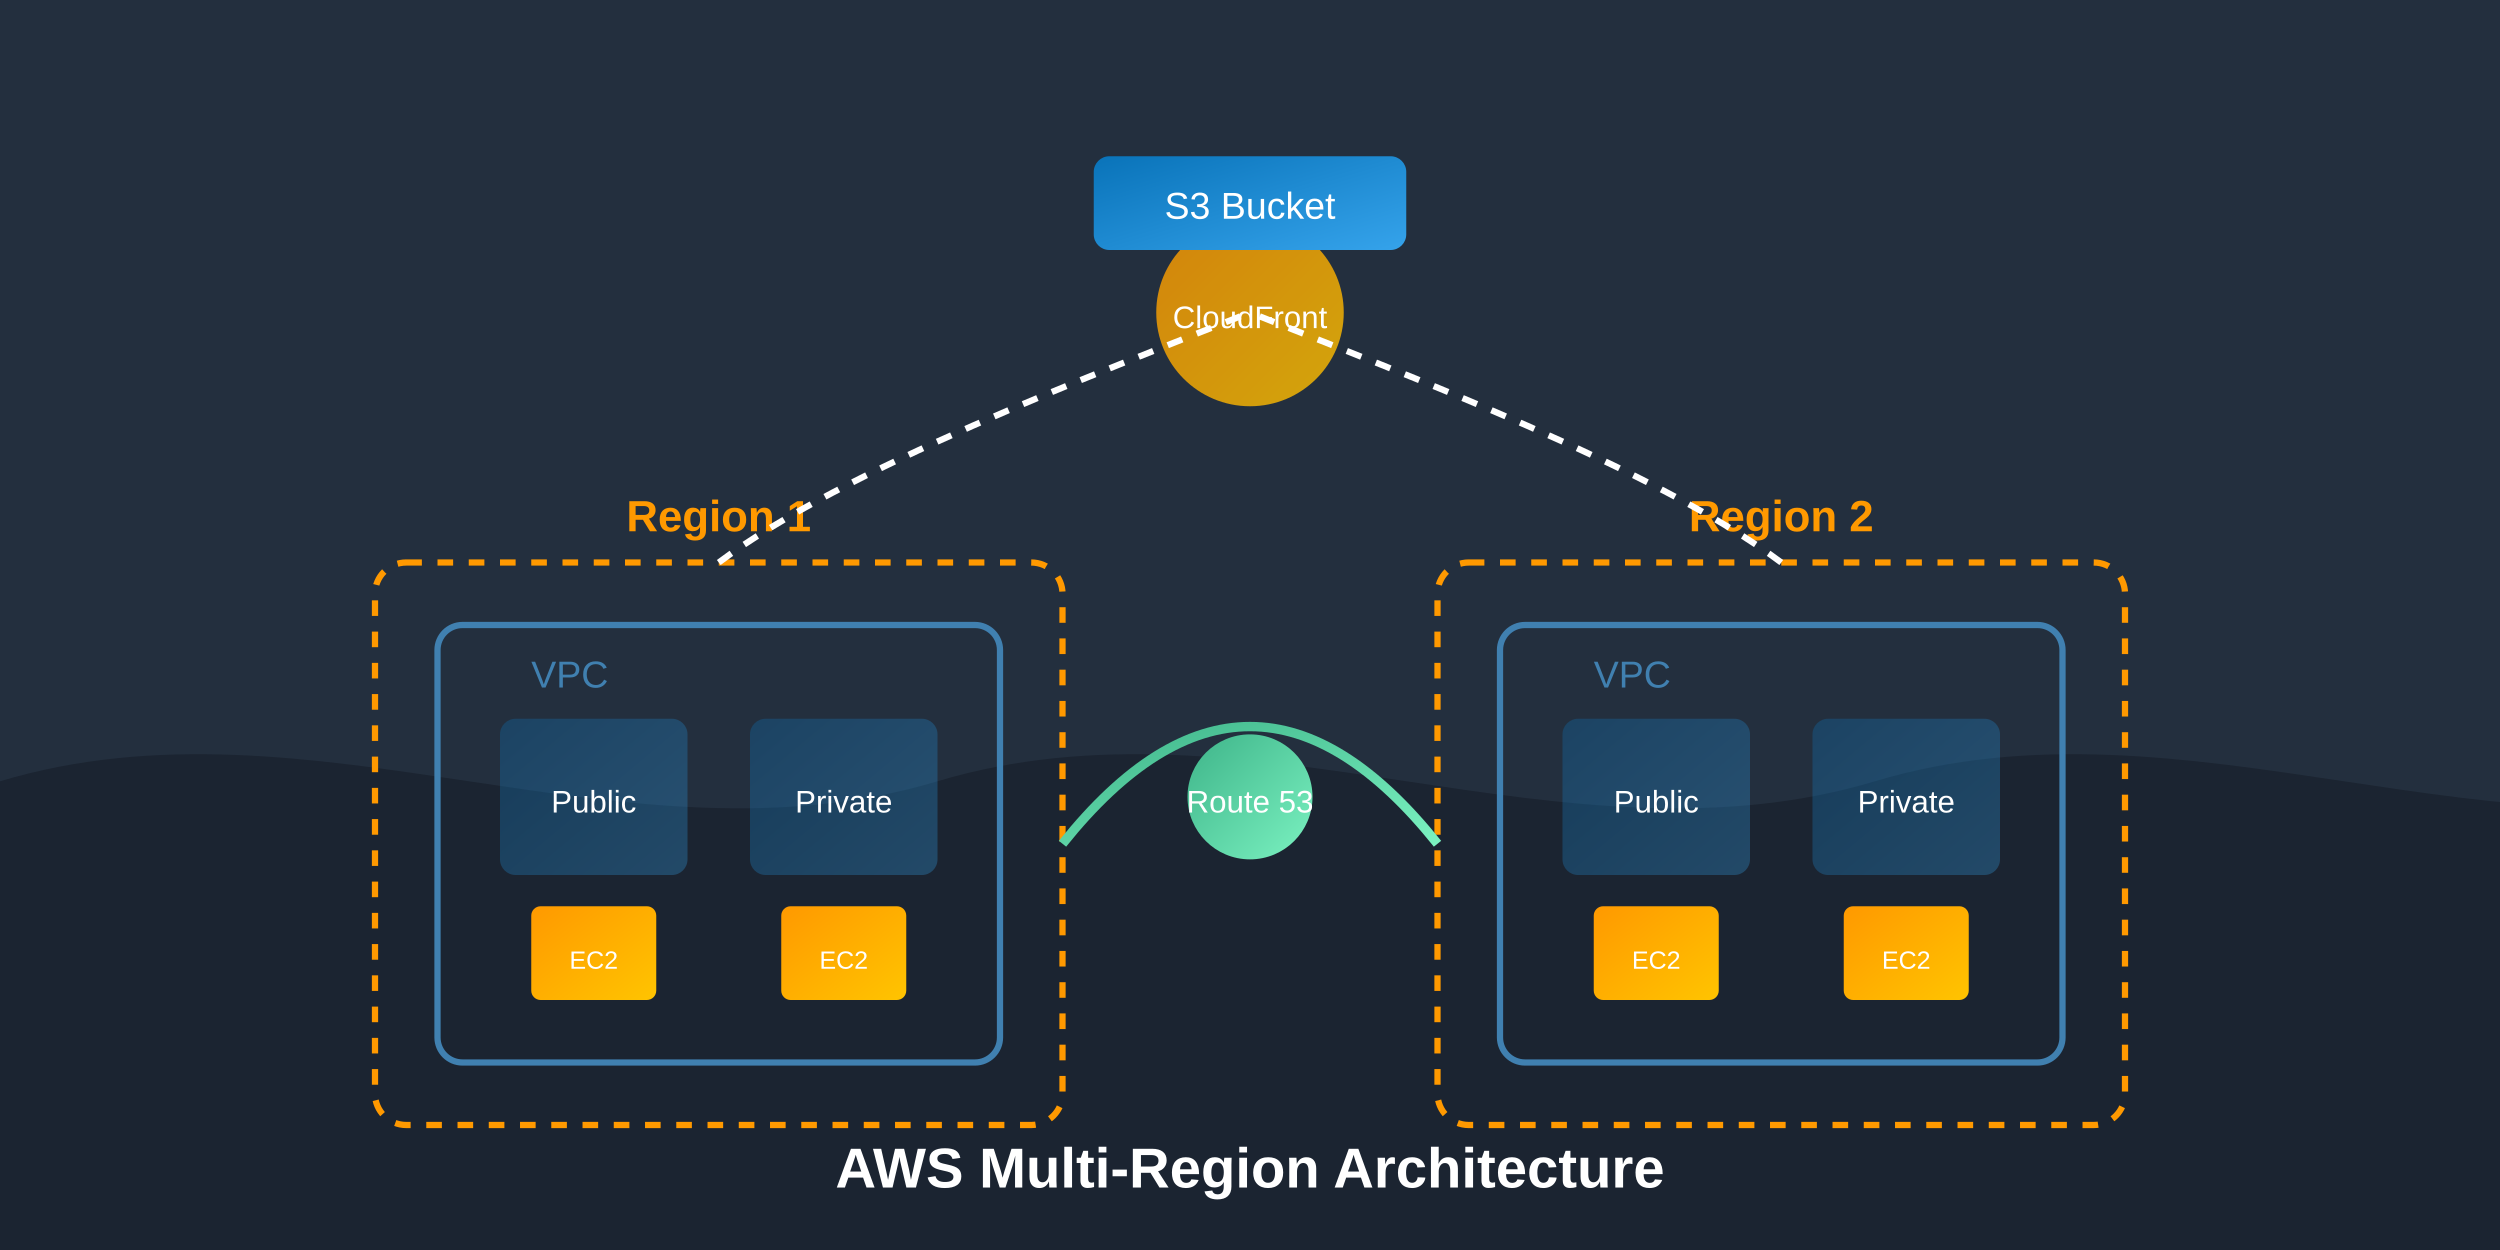
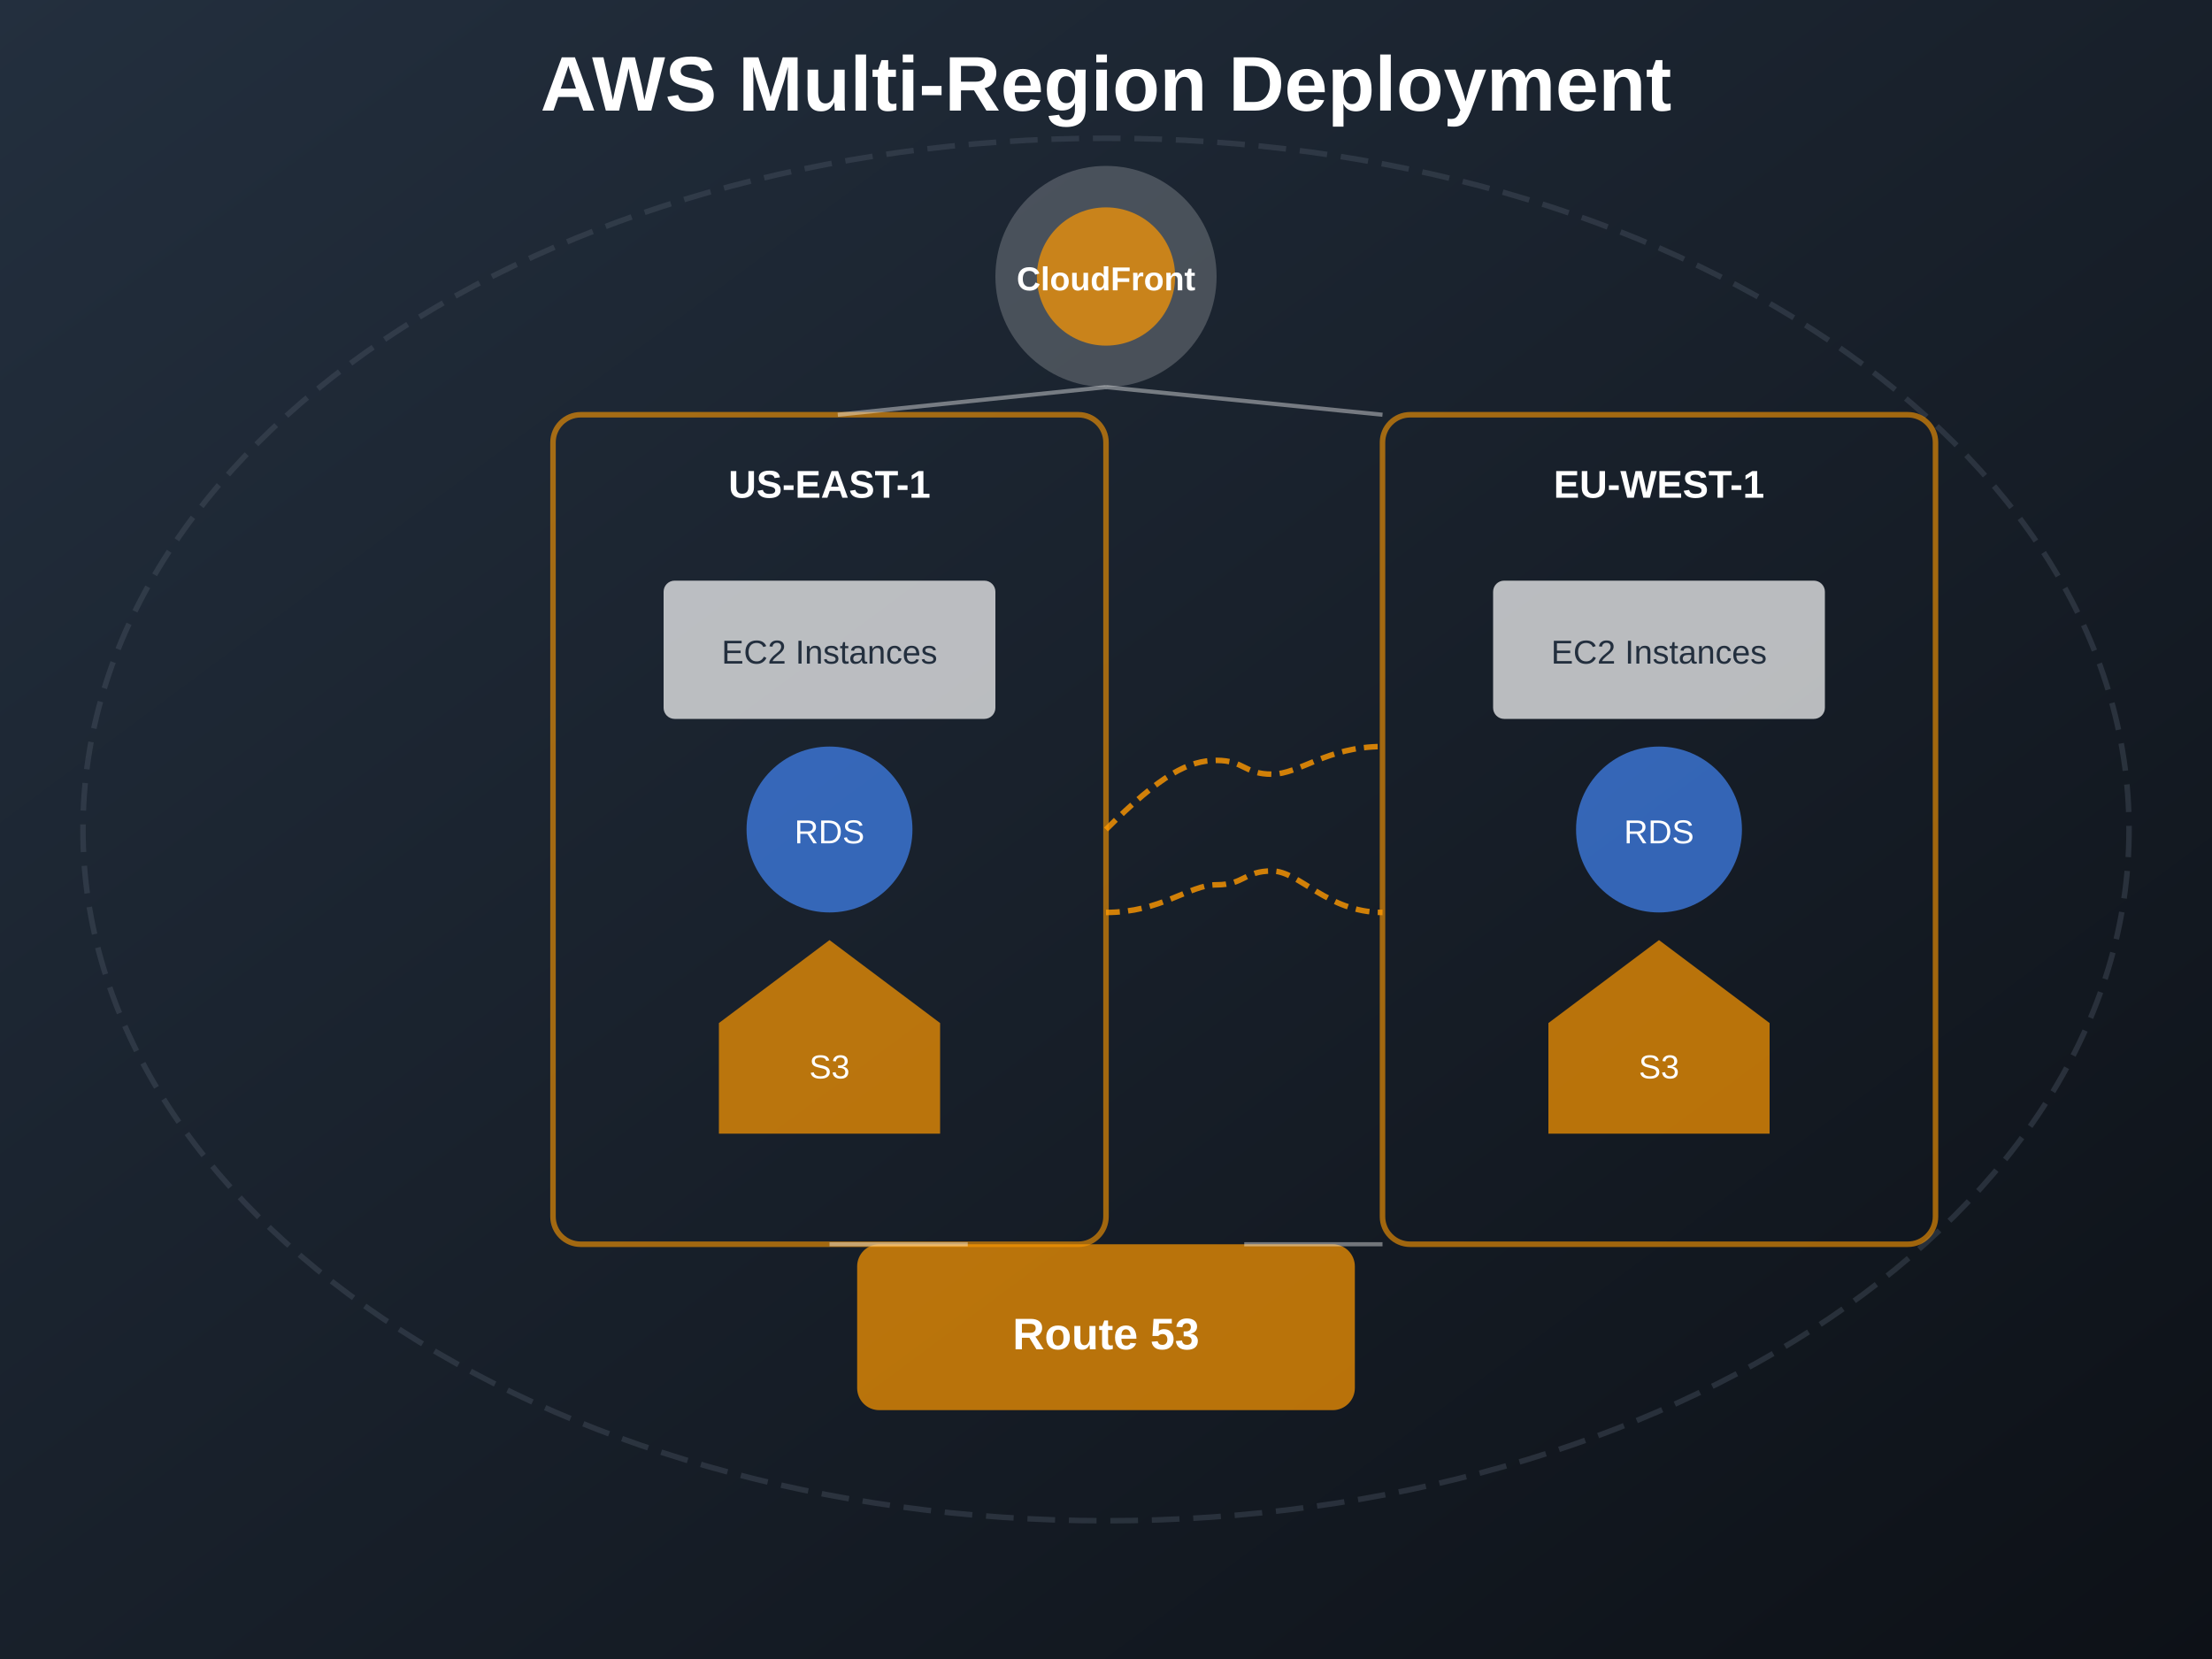
- <svg xmlns="http://www.w3.org/2000/svg" width="800" height="400" viewBox="0 0 800 400">
+ <svg xmlns="http://www.w3.org/2000/svg" width="800px" height="600px" viewBox="0 0 800 600" version="1.1">
  <defs>
-     <linearGradient id="gradientOrange" x1="0%" y1="0%" x2="100%" y2="100%">
-       <stop offset="0%" style="stop-color:#FF9900;stop-opacity:1" />
-       <stop offset="100%" style="stop-color:#FFC400;stop-opacity:1" />
+     <linearGradient x1="0%" y1="0%" x2="100%" y2="100%" id="gradientBackground">
+       <stop stop-color="#232F3E" offset="0%" />
+       <stop stop-color="#0D1117" offset="100%" />
    </linearGradient>
-     <linearGradient id="gradientBlue" x1="0%" y1="0%" x2="100%" y2="100%">
-       <stop offset="0%" style="stop-color:#0973B9;stop-opacity:1" />
-       <stop offset="100%" style="stop-color:#35A3EB;stop-opacity:1" />
-     </linearGradient>
-     <linearGradient id="gradientGreen" x1="0%" y1="0%" x2="100%" y2="100%">
-       <stop offset="0%" style="stop-color:#3EB489;stop-opacity:1" />
-       <stop offset="100%" style="stop-color:#7BF2C1;stop-opacity:1" />
+     <linearGradient x1="0%" y1="0%" x2="100%" y2="100%" id="awsOrange">
+       <stop stop-color="#FF9900" offset="0%" />
+       <stop stop-color="#FFC400" offset="100%" />
    </linearGradient>
  </defs>
-   <rect width="800" height="400" fill="#232F3E" />
-   <path d="M0,250 C100,220 200,280 300,250 C400,220 500,280 600,250 C700,220 800,280 900,250 L900,400 L0,400 Z" fill="#1b2431" />
-   <g transform="translate(120, 180)">
-     <rect x="0" y="0" width="220" height="180" rx="10" fill="none" stroke="#FF9900" stroke-width="2" stroke-dasharray="5,5" />
-     <text x="110" y="-10" font-family="Arial, sans-serif" font-size="14" font-weight="bold" fill="#FF9900" text-anchor="middle">Region 1</text>
-     <rect x="20" y="20" width="180" height="140" rx="8" fill="none" stroke="#4080B0" stroke-width="2" />
-     <text x="50" y="40" font-family="Arial, sans-serif" font-size="12" fill="#4080B0">VPC</text>
-     <rect x="40" y="50" width="60" height="50" rx="5" fill="url(#gradientBlue)" opacity="0.3" />
-     <text x="70" y="80" font-family="Arial, sans-serif" font-size="10" fill="#FFFFFF" text-anchor="middle">Public</text>
-     <rect x="120" y="50" width="60" height="50" rx="5" fill="url(#gradientBlue)" opacity="0.3" />
-     <text x="150" y="80" font-family="Arial, sans-serif" font-size="10" fill="#FFFFFF" text-anchor="middle">Private</text>
-     <rect x="50" y="110" width="40" height="30" rx="3" fill="url(#gradientOrange)" />
-     <text x="70" y="130" font-family="Arial, sans-serif" font-size="8" fill="#FFFFFF" text-anchor="middle">EC2</text>
-     <rect x="130" y="110" width="40" height="30" rx="3" fill="url(#gradientOrange)" />
-     <text x="150" y="130" font-family="Arial, sans-serif" font-size="8" fill="#FFFFFF" text-anchor="middle">EC2</text>
+   <g id="AWSMultiRegion" stroke="none" stroke-width="1" fill="none" fill-rule="evenodd">
+     <rect id="Background" fill="url(#gradientBackground)" x="0" y="0" width="800" height="600" />
+     <ellipse id="GlobalNetwork" stroke="#4B5563" stroke-width="2" cx="400" cy="300" rx="370" ry="250" stroke-dasharray="10,5" opacity="0.4" />
+     <g id="Region1" transform="translate(200, 150)">
+       <rect id="RegionBorder1" stroke="#FF9900" stroke-width="2" x="0" y="0" width="200" height="300" rx="10" opacity="0.6" />
+       <text id="RegionLabel1" font-family="Arial, sans-serif" font-size="14" font-weight="bold" fill="#FFFFFF" x="100" y="30" text-anchor="middle">US-EAST-1</text>
+       <rect fill="#FFFFFF" x="40" y="60" width="120" height="50" rx="4" opacity="0.7" />
+       <text font-family="Arial, sans-serif" font-size="12" fill="#232F3E" x="100" y="90" text-anchor="middle">EC2 Instances</text>
+       <circle fill="#4285F4" cx="100" cy="150" r="30" opacity="0.7" />
+       <text font-family="Arial, sans-serif" font-size="12" fill="#FFFFFF" x="100" y="155" text-anchor="middle">RDS</text>
+       <path d="M60,220 L100,190 L140,220 L140,260 L60,260 Z" fill="#FF9900" opacity="0.7" />
+       <text font-family="Arial, sans-serif" font-size="12" fill="#FFFFFF" x="100" y="240" text-anchor="middle">S3</text>
+     </g>
+     <g id="Region2" transform="translate(500, 150)">
+       <rect id="RegionBorder2" stroke="#FF9900" stroke-width="2" x="0" y="0" width="200" height="300" rx="10" opacity="0.6" />
+       <text id="RegionLabel2" font-family="Arial, sans-serif" font-size="14" font-weight="bold" fill="#FFFFFF" x="100" y="30" text-anchor="middle">EU-WEST-1</text>
+       <rect fill="#FFFFFF" x="40" y="60" width="120" height="50" rx="4" opacity="0.7" />
+       <text font-family="Arial, sans-serif" font-size="12" fill="#232F3E" x="100" y="90" text-anchor="middle">EC2 Instances</text>
+       <circle fill="#4285F4" cx="100" cy="150" r="30" opacity="0.7" />
+       <text font-family="Arial, sans-serif" font-size="12" fill="#FFFFFF" x="100" y="155" text-anchor="middle">RDS</text>
+       <path d="M60,220 L100,190 L140,220 L140,260 L60,260 Z" fill="#FF9900" opacity="0.7" />
+       <text font-family="Arial, sans-serif" font-size="12" fill="#FFFFFF" x="100" y="240" text-anchor="middle">S3</text>
+     </g>
+     <path d="M400,300 C420,280 430,275 440,275 C450,275 450,280 460,280 C470,280 480,270 500,270" stroke="#FF9900" stroke-width="2" stroke-dasharray="5,3" opacity="0.8" />
+     <path d="M400,330 C420,330 430,320 440,320 C450,320 450,315 460,315 C470,315 480,330 500,330" stroke="#FF9900" stroke-width="2" stroke-dasharray="5,3" opacity="0.8" />
+     <g id="CloudFront" transform="translate(400, 100)">
+       <circle fill="#FFFFFF" cx="0" cy="0" r="40" opacity="0.2" />
+       <circle fill="#FF9900" cx="0" cy="0" r="25" opacity="0.7" />
+       <text font-family="Arial, sans-serif" font-size="12" font-weight="bold" fill="#FFFFFF" x="0" y="5" text-anchor="middle">CloudFront</text>
+     </g>
+     <g id="Route53" transform="translate(400, 480)">
+       <rect fill="#FF9900" x="-90" y="-30" width="180" height="60" rx="8" opacity="0.7" />
+       <text font-family="Arial, sans-serif" font-size="16" font-weight="bold" fill="#FFFFFF" x="0" y="8" text-anchor="middle">Route 53</text>
+     </g>
+     <path d="M400,140 L303,150" stroke="#FFFFFF" stroke-width="1.5" opacity="0.4" />
+     <path d="M400,140 L500,150" stroke="#FFFFFF" stroke-width="1.5" opacity="0.4" />
+     <path d="M350,450 L300,450" stroke="#FFFFFF" stroke-width="1.5" opacity="0.4" />
+     <path d="M450,450 L500,450" stroke="#FFFFFF" stroke-width="1.5" opacity="0.4" />
+     <text id="Title" font-family="Arial, sans-serif" font-size="28" font-weight="bold" fill="#FFFFFF" text-anchor="middle" x="400" y="40">
+             AWS Multi-Region Deployment
+         </text>
  </g>
-   <g transform="translate(460, 180)">
-     <rect x="0" y="0" width="220" height="180" rx="10" fill="none" stroke="#FF9900" stroke-width="2" stroke-dasharray="5,5" />
-     <text x="110" y="-10" font-family="Arial, sans-serif" font-size="14" font-weight="bold" fill="#FF9900" text-anchor="middle">Region 2</text>
-     <rect x="20" y="20" width="180" height="140" rx="8" fill="none" stroke="#4080B0" stroke-width="2" />
-     <text x="50" y="40" font-family="Arial, sans-serif" font-size="12" fill="#4080B0">VPC</text>
-     <rect x="40" y="50" width="60" height="50" rx="5" fill="url(#gradientBlue)" opacity="0.3" />
-     <text x="70" y="80" font-family="Arial, sans-serif" font-size="10" fill="#FFFFFF" text-anchor="middle">Public</text>
-     <rect x="120" y="50" width="60" height="50" rx="5" fill="url(#gradientBlue)" opacity="0.3" />
-     <text x="150" y="80" font-family="Arial, sans-serif" font-size="10" fill="#FFFFFF" text-anchor="middle">Private</text>
-     <rect x="50" y="110" width="40" height="30" rx="3" fill="url(#gradientOrange)" />
-     <text x="70" y="130" font-family="Arial, sans-serif" font-size="8" fill="#FFFFFF" text-anchor="middle">EC2</text>
-     <rect x="130" y="110" width="40" height="30" rx="3" fill="url(#gradientOrange)" />
-     <text x="150" y="130" font-family="Arial, sans-serif" font-size="8" fill="#FFFFFF" text-anchor="middle">EC2</text>
-   </g>
-   <path d="M340,270 C380,220 420,220 460,270" fill="none" stroke="url(#gradientGreen)" stroke-width="3" />
-   <circle cx="400" cy="255" r="20" fill="url(#gradientGreen)" />
-   <text x="400" y="260" font-family="Arial, sans-serif" font-size="10" fill="#FFFFFF" text-anchor="middle">Route 53</text>
-   <circle cx="400" cy="100" r="30" fill="url(#gradientOrange)" opacity="0.8" />
-   <text x="400" y="105" font-family="Arial, sans-serif" font-size="10" fill="#FFFFFF" text-anchor="middle">CloudFront</text>
-   <path d="M230,180 C270,150 350,120 400,100" fill="none" stroke="#FFFFFF" stroke-width="2" stroke-dasharray="5,5" />
-   <path d="M570,180 C530,150 450,120 400,100" fill="none" stroke="#FFFFFF" stroke-width="2" stroke-dasharray="5,5" />
-   <rect x="350" y="50" width="100" height="30" rx="5" fill="url(#gradientBlue)" />
-   <text x="400" y="70" font-family="Arial, sans-serif" font-size="12" fill="#FFFFFF" text-anchor="middle">S3 Bucket</text>
-   <text x="400" y="380" font-family="Arial, sans-serif" font-size="18" font-weight="bold" fill="#FFFFFF" text-anchor="middle">AWS Multi-Region Architecture</text>
</svg>
